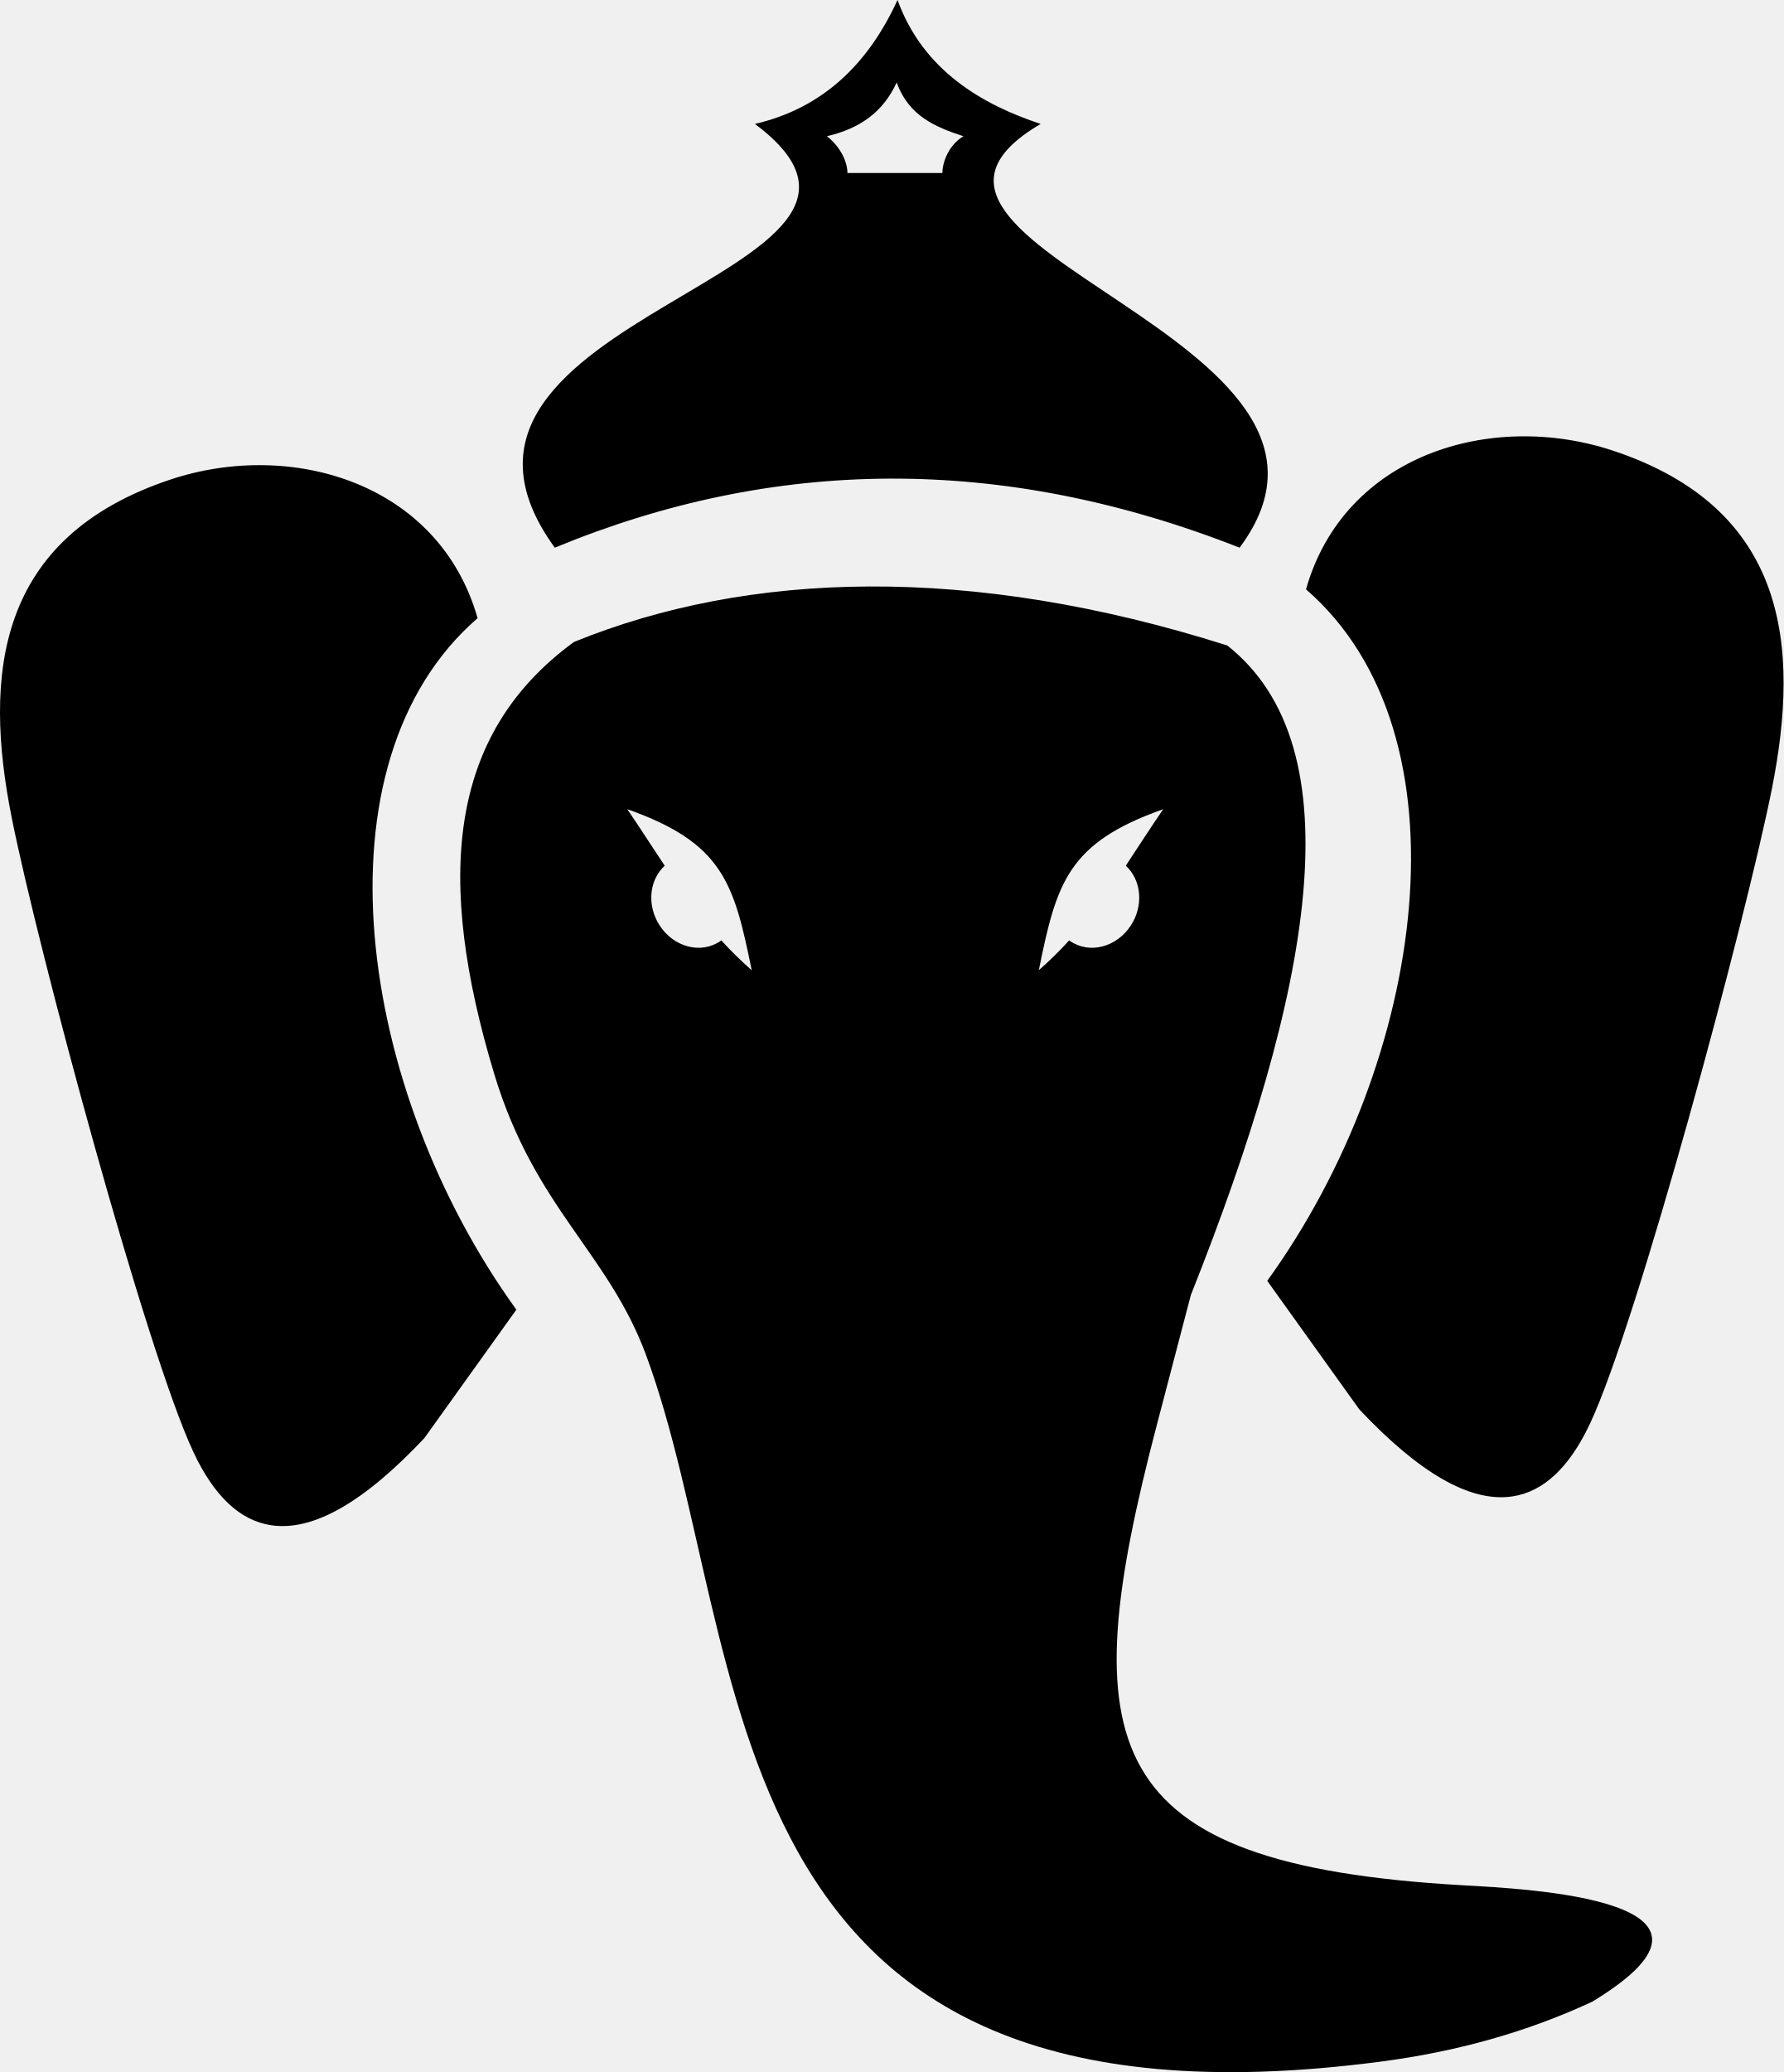
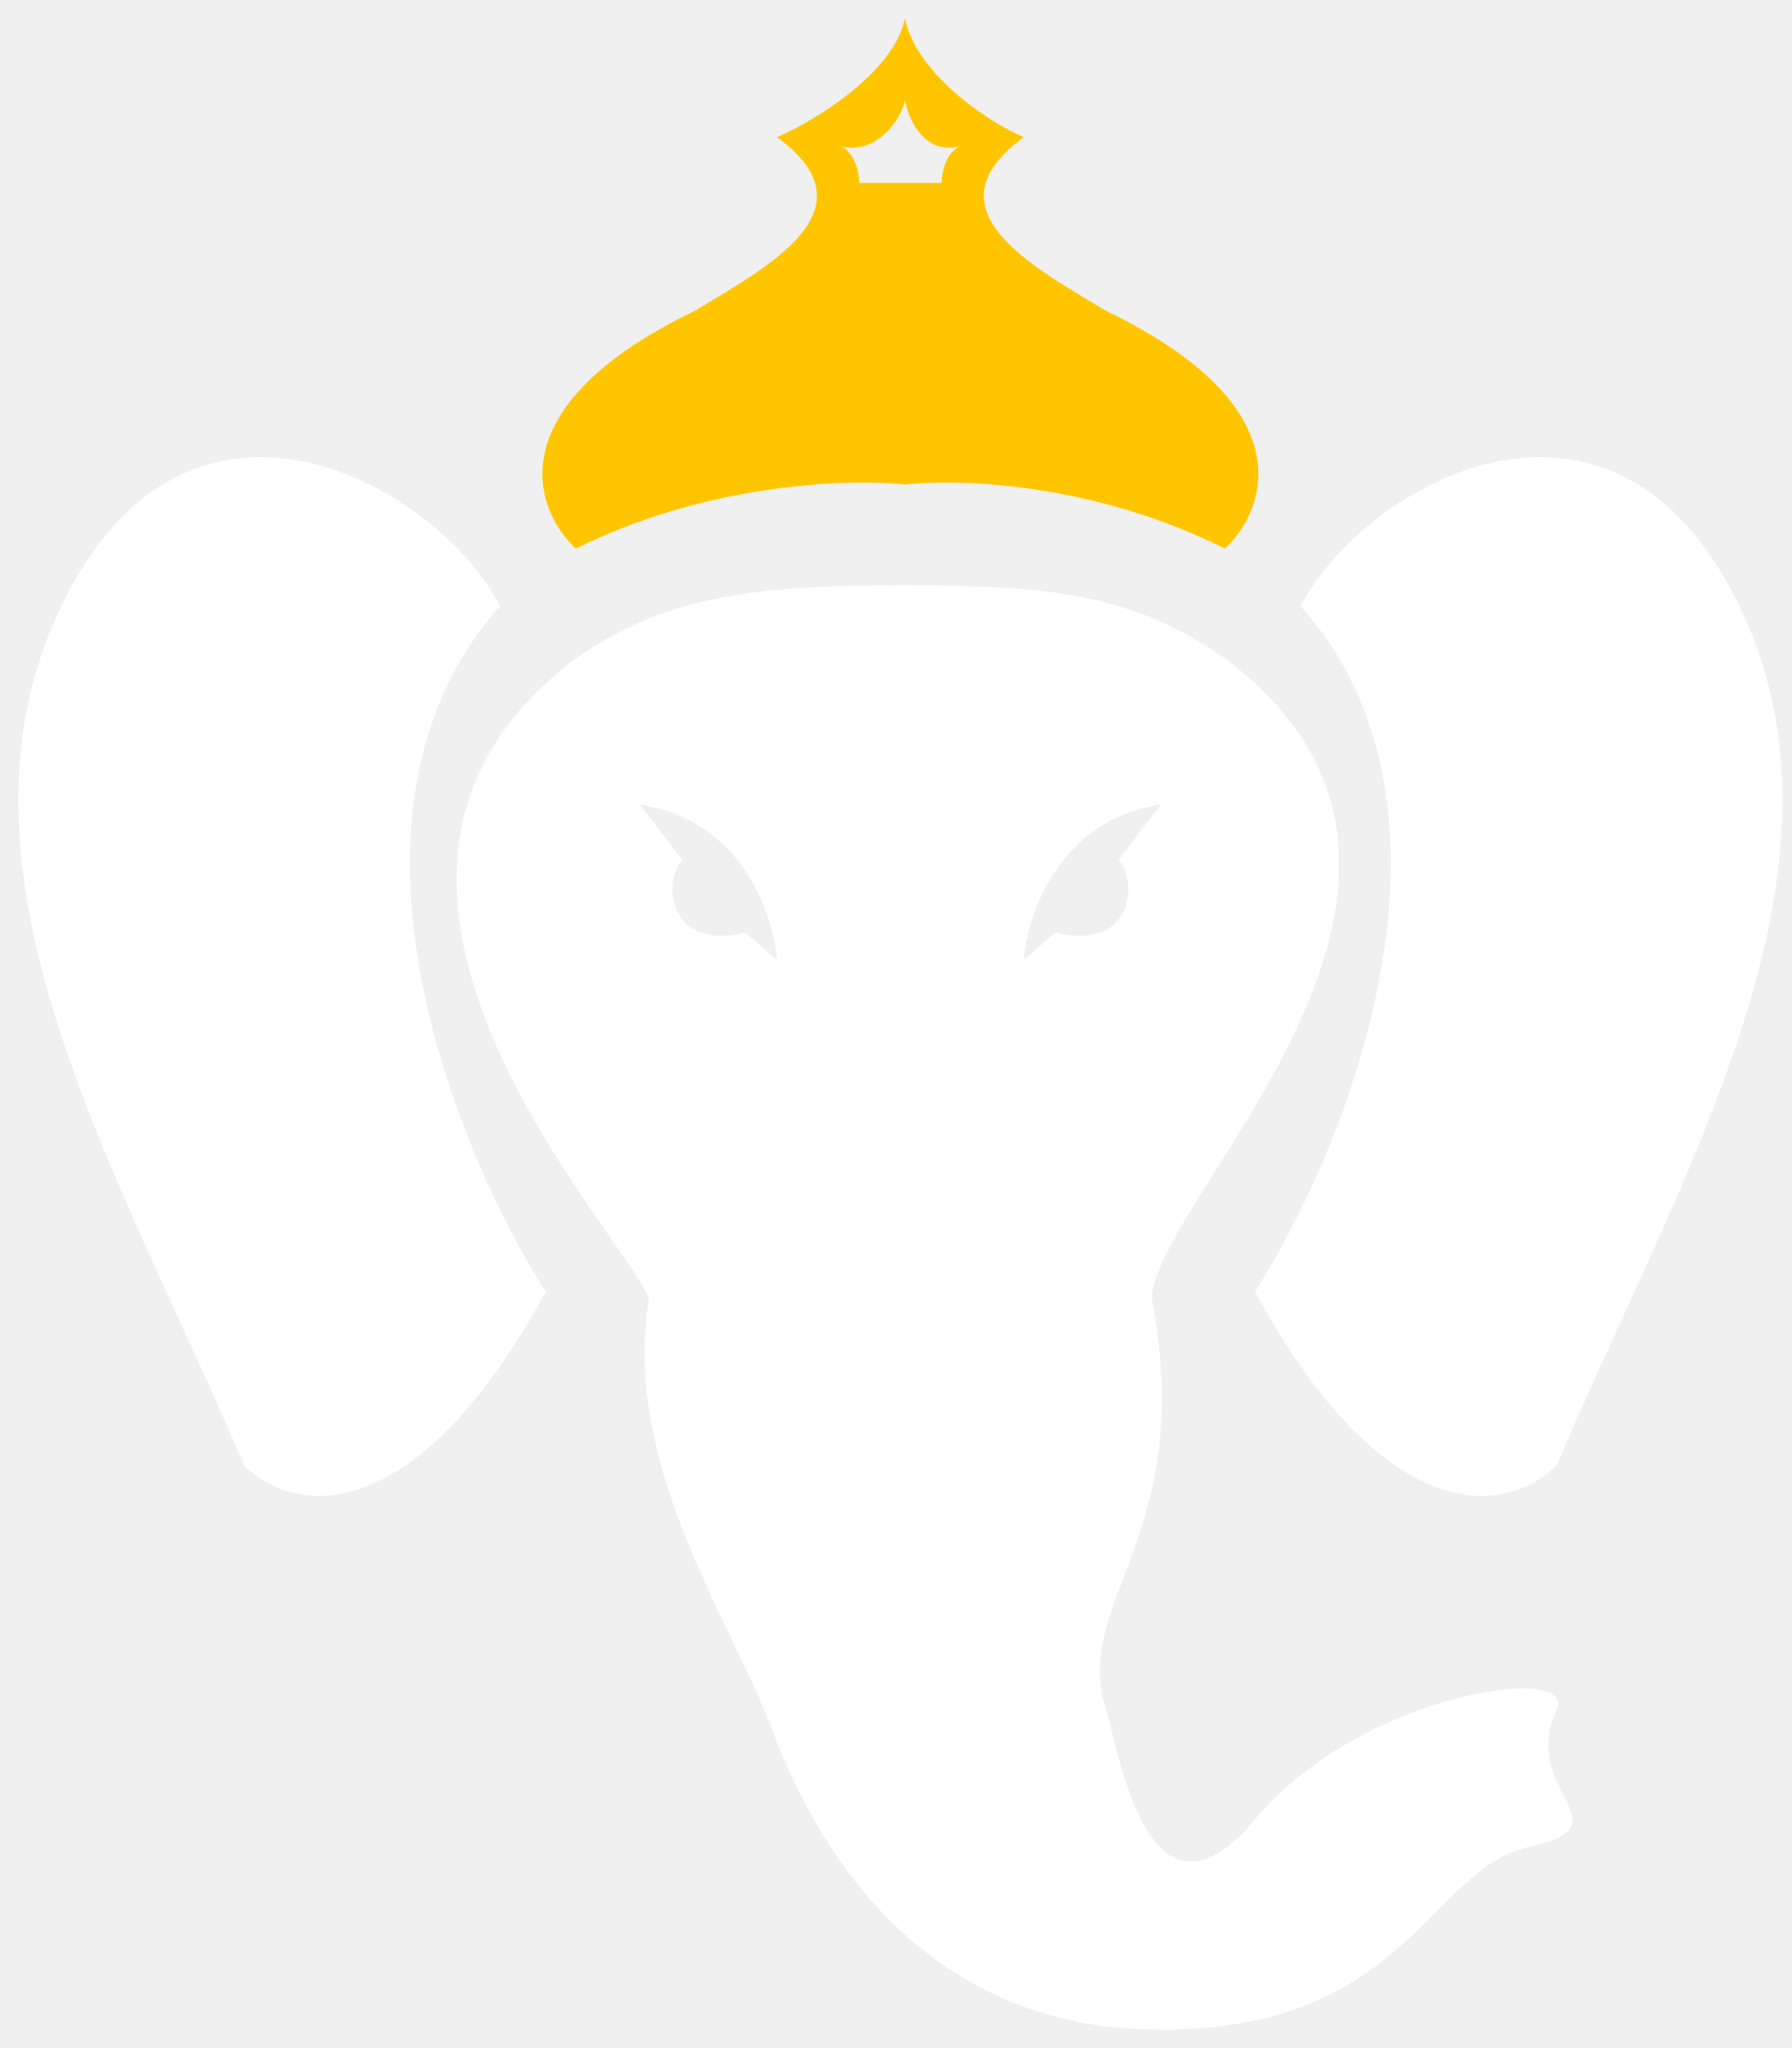
- <svg xmlns="http://www.w3.org/2000/svg" version="1.1" id="Layer_1" x="0px" y="0px" viewBox="0 0 105.81 122.88" style="enable-background:new 0 0 105.81 122.88" xml:space="preserve">
-   <style type="text/css">.st0{fill-rule:evenodd;clip-rule:evenodd;}</style>
-   <g>
-     <path class="st0" d="M30.63,77.67c-9.43-13.04-12.22-32.41-2.3-41.01c-2.28-8.02-11.02-10.6-18.19-8.23 C-0.23,31.87-0.99,40.02,0.69,48.47c1.56,7.83,7.99,31.71,10.79,37.66c1.24,2.64,2.78,4.04,4.58,4.32c2.54,0.4,5.6-1.43,9.11-5.16 L30.63,77.67L30.63,77.67z M37.21,47.99c5.67,2,6.33,4.37,7.38,9.55c-0.65-0.57-1.25-1.16-1.8-1.77c-0.09,0.07-0.19,0.13-0.29,0.18 c-1.23,0.64-2.8,0.05-3.52-1.32c-0.61-1.17-0.39-2.52,0.45-3.29C38.68,50.22,37.97,49.1,37.21,47.99L37.21,47.99z M55.9,10.26 h-5.63c-0.01-0.81-0.56-1.68-1.22-2.18c2.01-0.47,3.35-1.47,4.14-3.19c0.73,2.02,2.33,2.65,3.96,3.19 C56.35,8.55,55.91,9.51,55.9,10.26L55.9,10.26z M69,47.99c-5.67,2-6.33,4.37-7.38,9.55c0.65-0.57,1.25-1.16,1.8-1.77 c0.09,0.07,0.19,0.13,0.29,0.18c1.23,0.64,2.8,0.05,3.52-1.32c0.61-1.17,0.39-2.52-0.45-3.29C67.52,50.22,68.24,49.1,69,47.99 L69,47.99z M32.91,32.48c12.95-5.35,26.47-5.57,40.62,0c9.35-12.51-24.19-17.86-11.8-25.13C58.32,6.22,54.77,4.22,53.24,0 c-1.65,3.6-4.27,6.38-8.46,7.35C56.82,16.34,22.81,18.58,32.91,32.48L32.91,32.48z M75.17,75.96c9.43-13.04,12.22-32.41,2.3-41.01 c2.28-8.02,11.02-10.6,18.19-8.23c10.37,3.43,11.13,11.58,9.45,20.04c-1.56,7.83-7.99,31.71-10.79,37.66 c-1.24,2.64-2.78,4.04-4.58,4.32c-2.54,0.4-5.6-1.43-9.11-5.16L75.17,75.96L75.17,75.96z M72.8,38.28 c-15.29-4.85-28.42-4.41-38.75-0.21c-7.5,5.47-8.23,14.04-4.73,25.63c2.4,7.94,6.76,10.58,9.01,16.68 c6.44,17.44,3.08,47.17,43.53,41.89c4.55-0.59,8.75-1.77,12.59-3.56c9.99-6.06-3.86-6.69-7.78-6.91 c-21.58-1.25-23.04-8.24-18.05-27.29l2.02-7.71C77.82,58.76,80.49,44.36,72.8,38.28L72.8,38.28z" />
-   </g>
+ <svg xmlns="http://www.w3.org/2000/svg" width="98" height="112" viewBox="0 0 98 112" fill="none">
+   <path fill-rule="evenodd" clip-rule="evenodd" d="M49.5 26.5C46.5 26.167 38.7 26.4 31.5 30C29.166 27.833 27.2 22.2 38 17C41.833 14.666 48 11.5 42.5 7.5C44.669 6.571 48.92 3.915 49.5 1C50.079 3.915 53.831 6.571 56 7.5C50.5 11.5 56.667 14.666 60.5 17C71.3 22.2 69.333 27.833 67 30C59.8 26.4 52.5 26.167 49.5 26.5ZM46 8C48 8.5 49.333 6.412 49.5 5.5C49.666 6.412 50.5 8.5 52.5 8C51.5 8.5 51.5 10 51.5 10H49.5H47C47 10 47 8.5 46 8Z" fill="#FFC600" />
+   <path fill-rule="evenodd" clip-rule="evenodd" d="M31.5 36C36.333 32.667 41 32 49.5 32C58 32 62.166 32.667 67 36C83 48 63.269 65.319 63 71C65.5 84 58.605 87.5 60.5 93.5C61.132 95.5 62.794 106.5 68.647 99.5C74.5 92.5 86.332 90.943 85.147 93.5C83.062 98 89.147 99.78 83.647 101C78.147 102.22 77 111 63.5 111C50 111 44.381 100.368 42.194 94.5C40.008 88.632 34 80.143 35.5 71C33.773 66.97 15.5 48 31.5 36ZM35 44C40.538 44.8 42.308 50 42.5 52.5L40.769 51C36.731 52 36.154 48.5 37.308 47L35 44ZM63.5 44C57.961 44.8 56.192 50 56 52.5L57.731 51C61.769 52 62.346 48.5 61.192 47L63.5 44Z" fill="white" />
+   <path d="M71.147 33.143C74.48 26.643 88.147 18.643 95.147 33.143C102.147 47.643 91.947 64.143 85.147 80.143C82.48 82.81 75.847 83.843 68.647 70.643C73.647 62.809 81.147 44.343 71.147 33.143Z" fill="white" />
+   <path d="M27.353 33.143C24.02 26.643 10.353 18.643 3.353 33.143C-3.647 47.643 6.553 64.143 13.353 80.143C16.02 82.81 22.653 83.843 29.853 70.643C24.853 62.809 17.353 44.343 27.353 33.143Z" fill="white" />
</svg>
